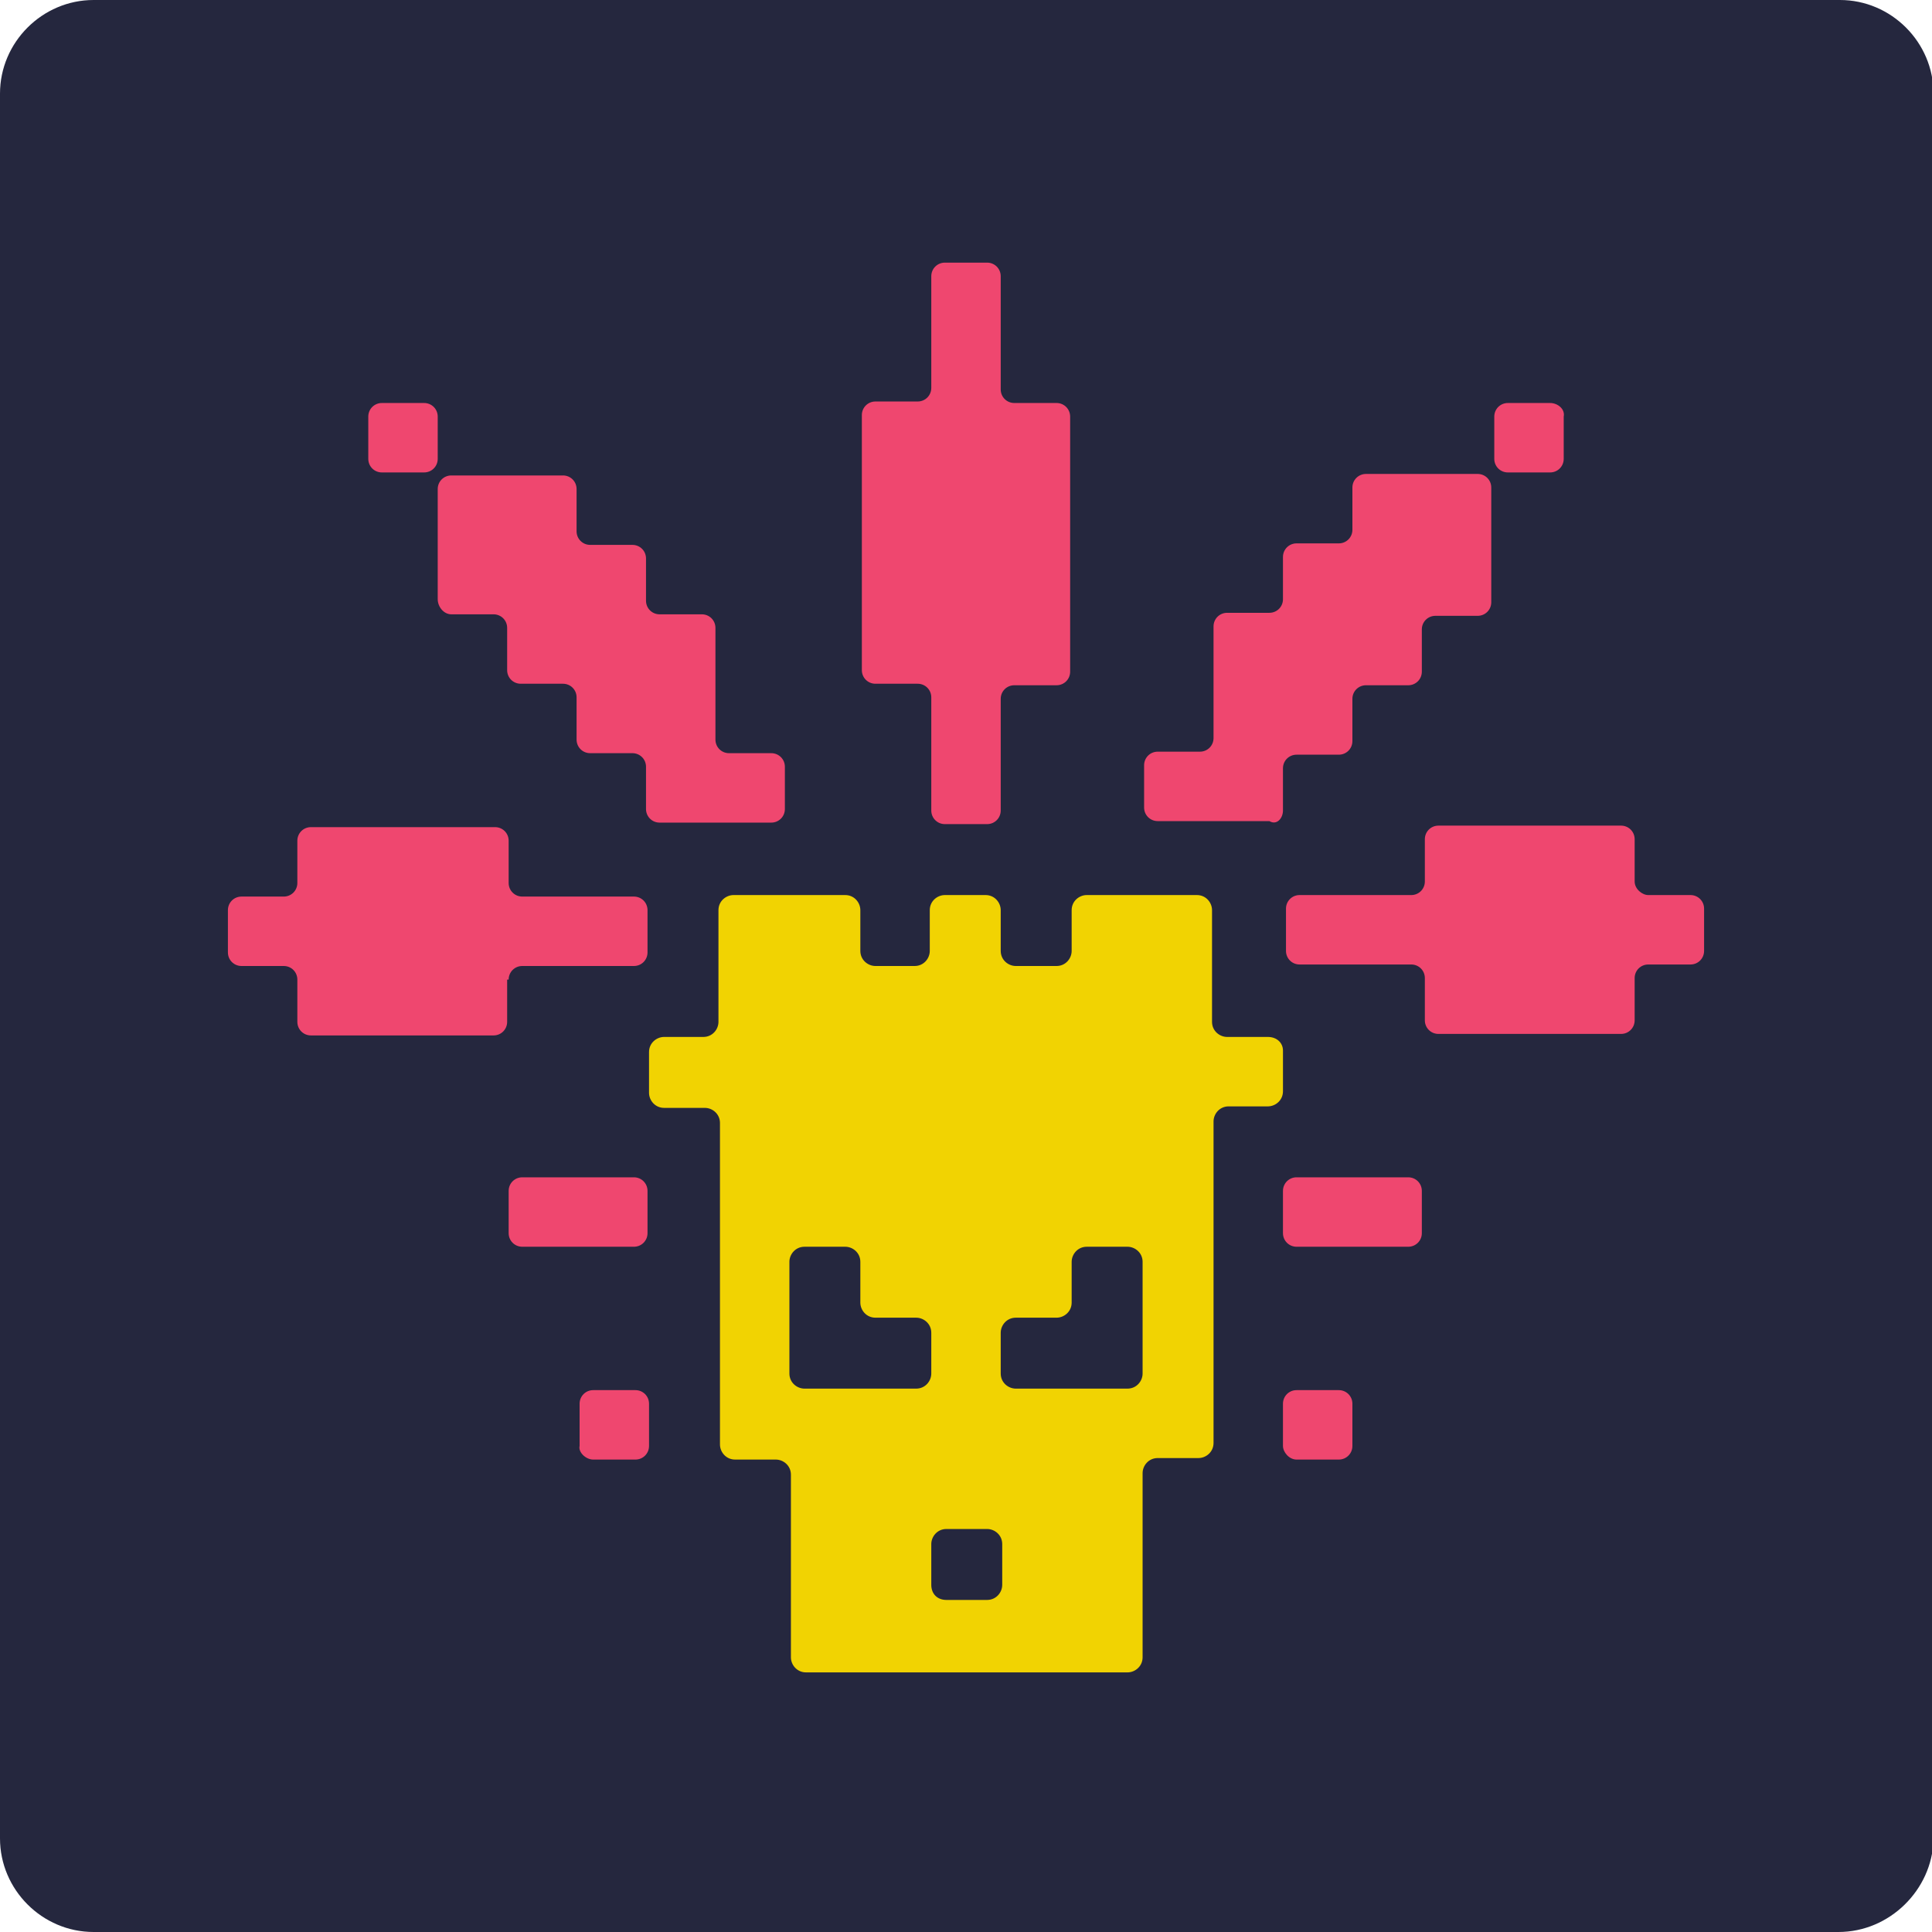
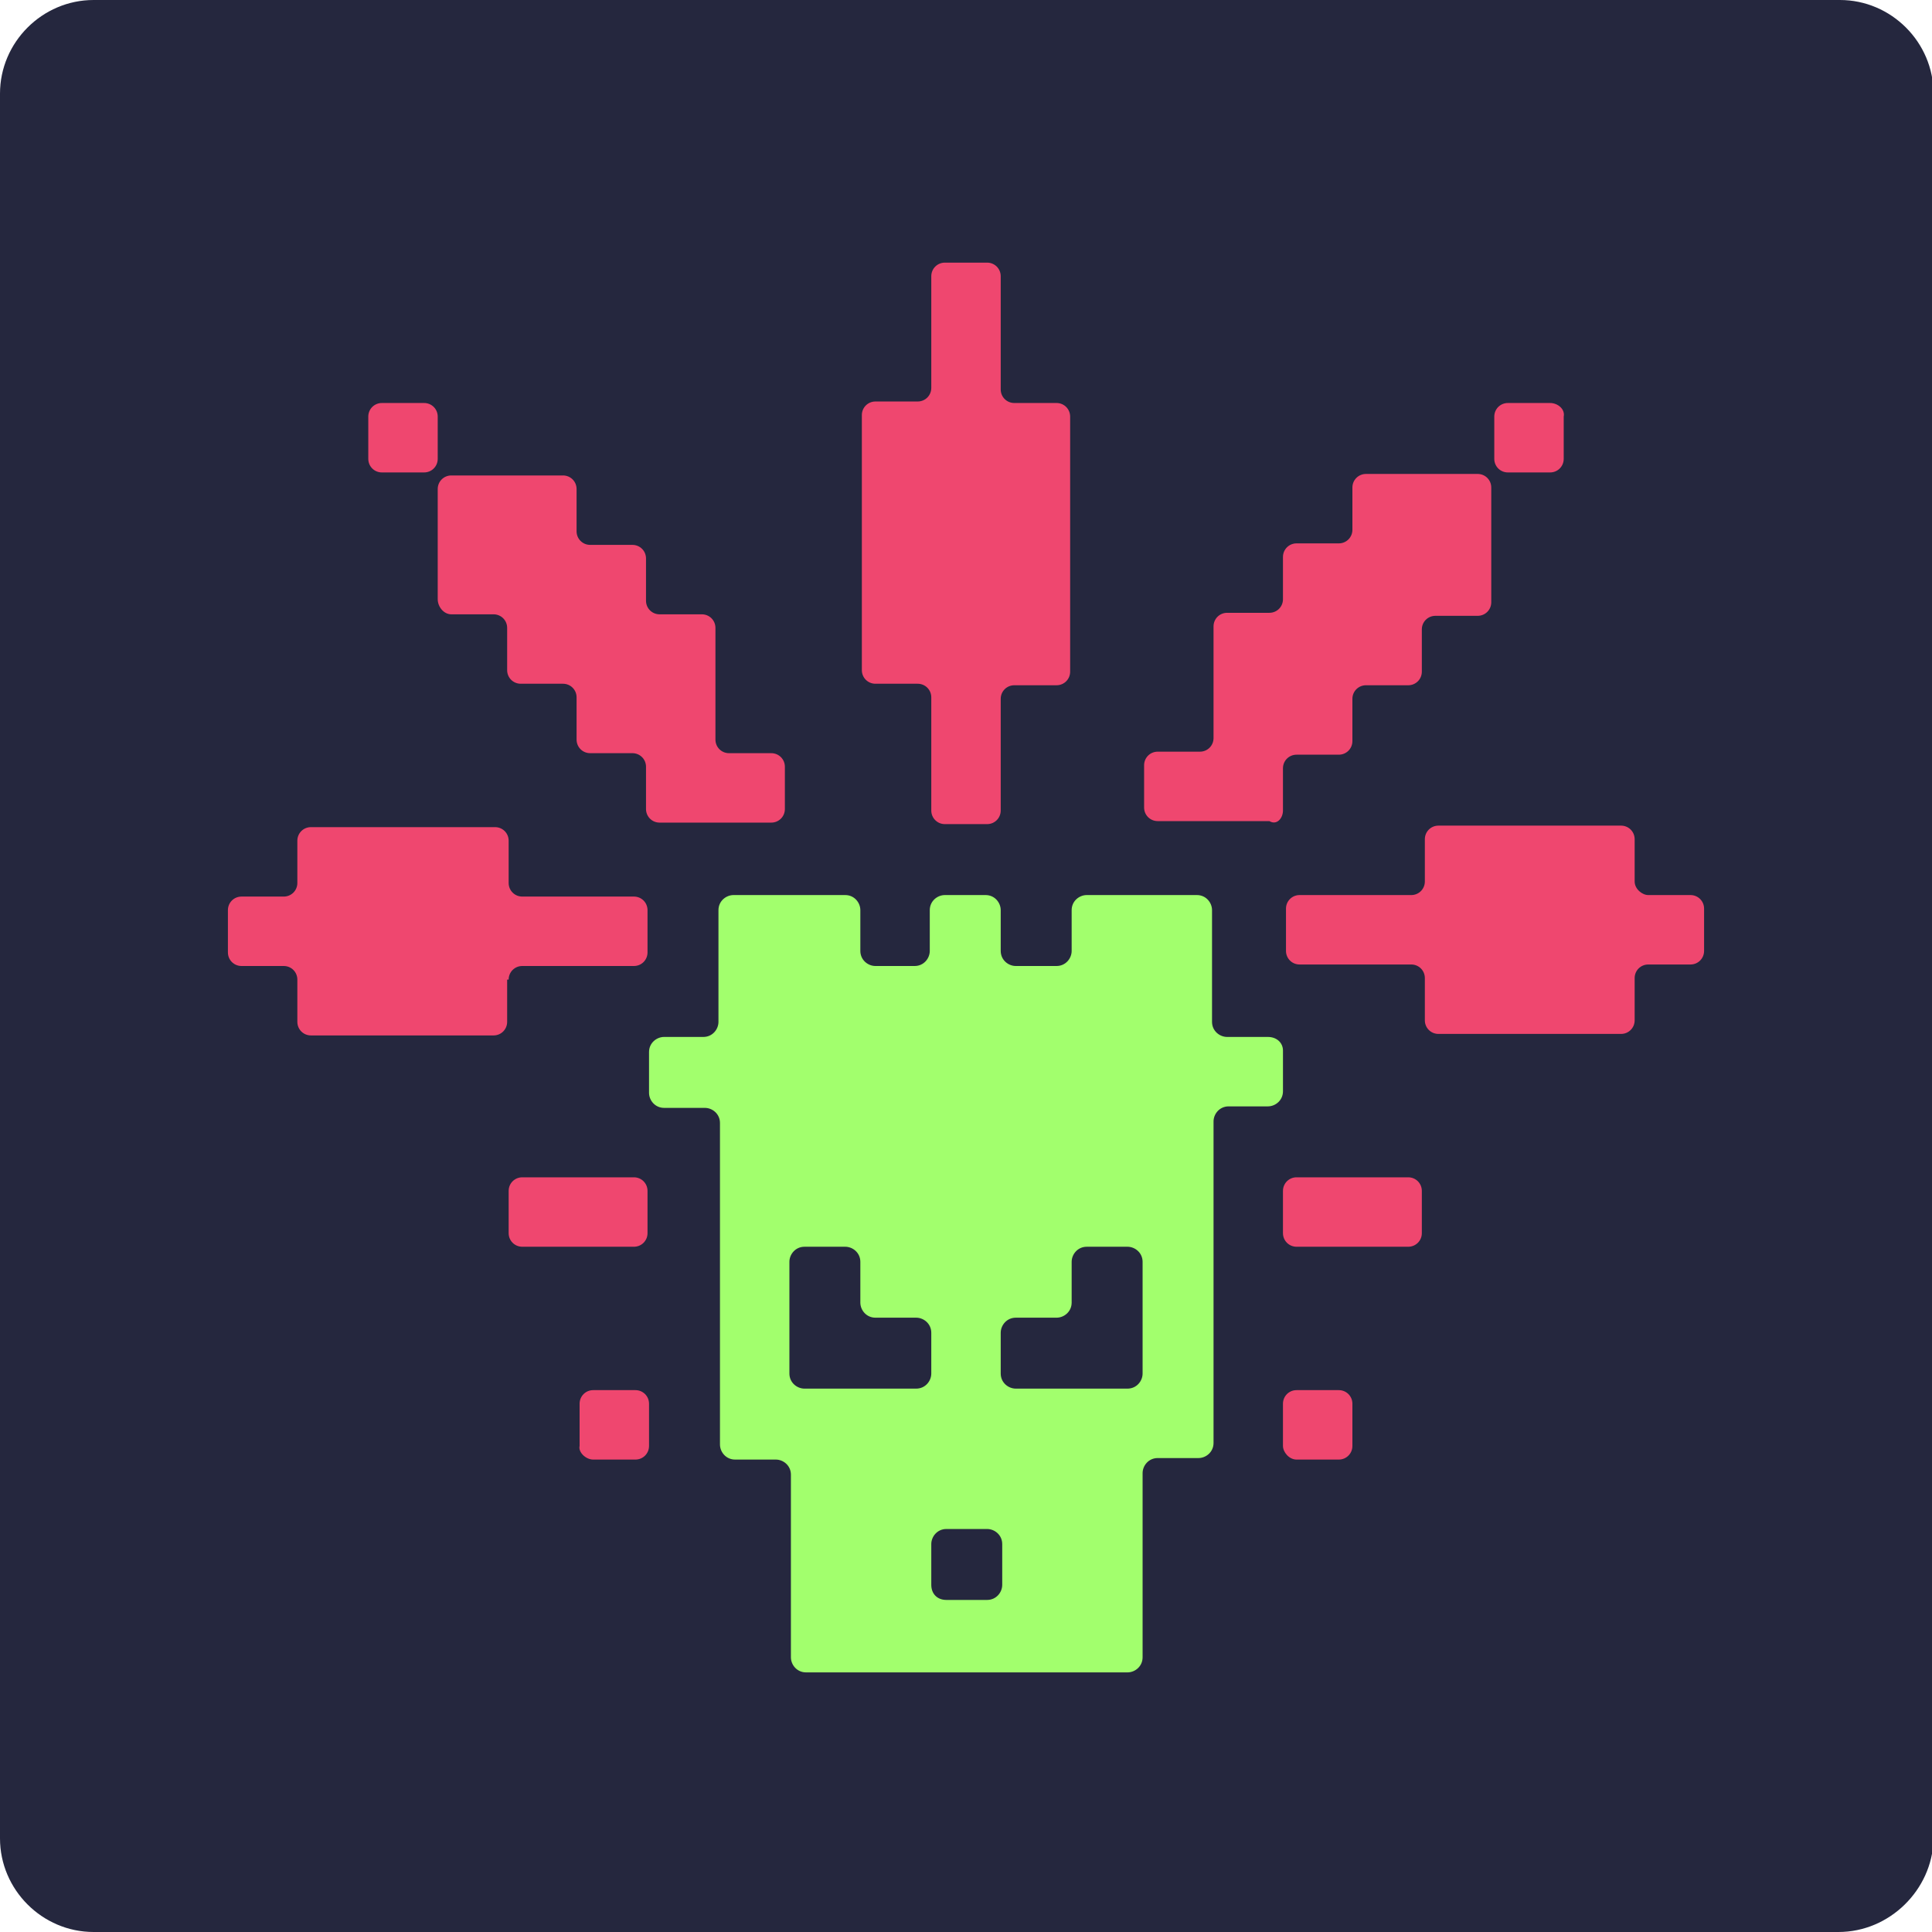
<svg xmlns="http://www.w3.org/2000/svg" version="1.1" x="0px" y="0px" viewBox="0 0 128 128" style="enable-background:new 0 0 128 128;" xml:space="preserve">
  <style type="text/css">
	.st0{fill:#25273E;}
- 	.st1{fill:#F1D302;}
+ 	.st1{fill:#A2FF6D;}
	.st2{fill:#EF476F;}
</style>
  <g id="Layer_2">
    <path class="st0" d="M121.8,128H6.2c-3.4,0-6.2-2.8-6.2-6.2V6.2C0,2.8,2.8,0,6.2,0h115.7c3.4,0,6.2,2.8,6.2,6.2v115.7   C128,125.2,125.2,128,121.8,128z" />
  </g>
  <g id="Layer_1">
    <g>
      <path class="st1" d="M84,68.7h-2.7c-0.5,0-1-0.4-1-1V64v-3.7c0-0.5-0.4-1-1-1h-3.7H72c-0.5,0-1,0.4-1,1V63c0,0.5-0.4,1-1,1h-2.7    c-0.5,0-1-0.4-1-1v-2.7c0-0.5-0.4-1-1-1h-2.7c-0.5,0-1,0.4-1,1V63c0,0.5-0.4,1-1,1H58c-0.5,0-1-0.4-1-1v-2.7c0-0.5-0.4-1-1-1h-3.7    h-3.7c-0.5,0-1,0.4-1,1V64v3.7c0,0.5-0.4,1-1,1H44c-0.5,0-1,0.4-1,1v2.7c0,0.5,0.4,1,1,1h2.7c0.5,0,1,0.4,1,1V78v4.7v4.7V92v3.7    c0,0.5,0.4,1,1,1h2.7c0.5,0,1,0.4,1,1v3.7v4.7v3.7c0,0.5,0.4,1,1,1H57h4.7h4.7H71h3.7c0.5,0,1-0.4,1-1V106v-4.7v-3.7    c0-0.5,0.4-1,1-1h2.7c0.5,0,1-0.4,1-1V92v-4.7v-4.7V78v-3.7c0-0.5,0.4-1,1-1H84c0.5,0,1-0.4,1-1v-2.7C85,69.1,84.6,68.7,84,68.7z     M52.3,87.3v-3.7c0-0.5,0.4-1,1-1H56c0.5,0,1,0.4,1,1v2.7c0,0.5,0.4,1,1,1h2.7c0.5,0,1,0.4,1,1V91c0,0.5-0.4,1-1,1H57h-3.7    c-0.5,0-1-0.4-1-1V87.3z M61.7,105v-2.7c0-0.5,0.4-1,1-1h2.7c0.5,0,1,0.4,1,1v2.7c0,0.5-0.4,1-1,1h-2.7    C62.1,106,61.7,105.6,61.7,105z M75.7,87.3V91c0,0.5-0.4,1-1,1H71h-3.7c-0.5,0-1-0.4-1-1v-2.7c0-0.5,0.4-1,1-1H70c0.5,0,1-0.4,1-1    v-2.7c0-0.5,0.4-1,1-1h2.7c0.5,0,1,0.4,1,1V87.3z" />
      <path class="st2" d="M61.7,50v3.7c0,0.5,0.4,0.9,0.9,0.9h2.8c0.5,0,0.9-0.4,0.9-0.9V50v-3.7c0-0.5,0.4-0.9,0.9-0.9h2.8    c0.5,0,0.9-0.4,0.9-0.9v-3.7V36v-4.7v-3.7c0-0.5-0.4-0.9-0.9-0.9h-2.8c-0.5,0-0.9-0.4-0.9-0.9V22v-3.7c0-0.5-0.4-0.9-0.9-0.9h-2.8    c-0.5,0-0.9,0.4-0.9,0.9V22v3.7c0,0.5-0.4,0.9-0.9,0.9h-2.8c-0.5,0-0.9,0.4-0.9,0.9v3.7V36v4.7v3.7c0,0.5,0.4,0.9,0.9,0.9h2.8    c0.5,0,0.9,0.4,0.9,0.9V50z" />
      <path class="st2" d="M102.7,26.7h-2.8c-0.5,0-0.9,0.4-0.9,0.9v2.8c0,0.5,0.4,0.9,0.9,0.9h2.8c0.5,0,0.9-0.4,0.9-0.9v-2.8    C103.7,27.1,103.2,26.7,102.7,26.7z" />
      <path class="st2" d="M85,53.7v-2.8c0-0.5,0.4-0.9,0.9-0.9h2.8c0.5,0,0.9-0.4,0.9-0.9v-2.8c0-0.5,0.4-0.9,0.9-0.9h2.8    c0.5,0,0.9-0.4,0.9-0.9v-2.8c0-0.5,0.4-0.9,0.9-0.9h2.8c0.5,0,0.9-0.4,0.9-0.9V36v-3.7c0-0.5-0.4-0.9-0.9-0.9h-3.7h-3.7    c-0.5,0-0.9,0.4-0.9,0.9v2.8c0,0.5-0.4,0.9-0.9,0.9h-2.8c-0.5,0-0.9,0.4-0.9,0.9v2.8c0,0.5-0.4,0.9-0.9,0.9h-2.8    c-0.5,0-0.9,0.4-0.9,0.9v3.7v3.7c0,0.5-0.4,0.9-0.9,0.9h-2.8c-0.5,0-0.9,0.4-0.9,0.9v2.8c0,0.5,0.4,0.9,0.9,0.9h3.7h3.7    C84.6,54.7,85,54.2,85,53.7z" />
      <path class="st2" d="M29.9,40.7h2.8c0.5,0,0.9,0.4,0.9,0.9v2.8c0,0.5,0.4,0.9,0.9,0.9h2.8c0.5,0,0.9,0.4,0.9,0.9v2.8    c0,0.5,0.4,0.9,0.9,0.9h2.8c0.5,0,0.9,0.4,0.9,0.9v2.8c0,0.5,0.4,0.9,0.9,0.9h3.7h3.7c0.5,0,0.9-0.4,0.9-0.9v-2.8    c0-0.5-0.4-0.9-0.9-0.9h-2.8c-0.5,0-0.9-0.4-0.9-0.9v-3.7v-3.7c0-0.5-0.4-0.9-0.9-0.9h-2.8c-0.5,0-0.9-0.4-0.9-0.9v-2.8    c0-0.5-0.4-0.9-0.9-0.9h-2.8c-0.5,0-0.9-0.4-0.9-0.9v-2.8c0-0.5-0.4-0.9-0.9-0.9h-3.7h-3.7c-0.5,0-0.9,0.4-0.9,0.9V36v3.7    C29,40.2,29.4,40.7,29.9,40.7z" />
      <path class="st2" d="M28.1,26.7h-2.8c-0.5,0-0.9,0.4-0.9,0.9v2.8c0,0.5,0.4,0.9,0.9,0.9h2.8c0.5,0,0.9-0.4,0.9-0.9v-2.8    C29,27.1,28.6,26.7,28.1,26.7z" />
      <path class="st2" d="M108.3,58.4v-2.8c0-0.5-0.4-0.9-0.9-0.9h-3.7H99h-3.7c-0.5,0-0.9,0.4-0.9,0.9v2.8c0,0.5-0.4,0.9-0.9,0.9h-3.7    h-3.7c-0.5,0-0.9,0.4-0.9,0.9v2.8c0,0.5,0.4,0.9,0.9,0.9h3.7h3.7c0.5,0,0.9,0.4,0.9,0.9v2.8c0,0.5,0.4,0.9,0.9,0.9H99h4.7h3.7    c0.5,0,0.9-0.4,0.9-0.9v-2.8c0-0.5,0.4-0.9,0.9-0.9h2.8c0.5,0,0.9-0.4,0.9-0.9v-2.8c0-0.5-0.4-0.9-0.9-0.9h-2.8    C108.8,59.3,108.3,58.9,108.3,58.4z" />
      <path class="st2" d="M33.7,78.9v2.8c0,0.5,0.4,0.9,0.9,0.9h3.7h3.7c0.5,0,0.9-0.4,0.9-0.9v-2.8c0-0.5-0.4-0.9-0.9-0.9h-3.7h-3.7    C34.1,78,33.7,78.4,33.7,78.9z" />
      <path class="st2" d="M85,78.9v2.8c0,0.5,0.4,0.9,0.9,0.9h3.7h3.7c0.5,0,0.9-0.4,0.9-0.9v-2.8c0-0.5-0.4-0.9-0.9-0.9h-3.7h-3.7    C85.4,78,85,78.4,85,78.9z" />
      <path class="st2" d="M39.3,96.7h2.8c0.5,0,0.9-0.4,0.9-0.9v-2.8c0-0.5-0.4-0.9-0.9-0.9h-2.8c-0.5,0-0.9,0.4-0.9,0.9v2.8    C38.3,96.2,38.8,96.7,39.3,96.7z" />
      <path class="st2" d="M85.9,96.7h2.8c0.5,0,0.9-0.4,0.9-0.9v-2.8c0-0.5-0.4-0.9-0.9-0.9h-2.8c-0.5,0-0.9,0.4-0.9,0.9v2.8    C85,96.2,85.4,96.7,85.9,96.7z" />
      <path class="st2" d="M33.7,64.9c0-0.5,0.4-0.9,0.9-0.9h3.7h3.7c0.5,0,0.9-0.4,0.9-0.9v-2.8c0-0.5-0.4-0.9-0.9-0.9h-3.7h-3.7    c-0.5,0-0.9-0.4-0.9-0.9v-2.8c0-0.5-0.4-0.9-0.9-0.9H29h-4.7h-3.7c-0.5,0-0.9,0.4-0.9,0.9v2.8c0,0.5-0.4,0.9-0.9,0.9h-2.8    c-0.5,0-0.9,0.4-0.9,0.9v2.8c0,0.5,0.4,0.9,0.9,0.9h2.8c0.5,0,0.9,0.4,0.9,0.9v2.8c0,0.5,0.4,0.9,0.9,0.9h3.7H29h3.7    c0.5,0,0.9-0.4,0.9-0.9V64.9z" />
    </g>
  </g>
</svg>
